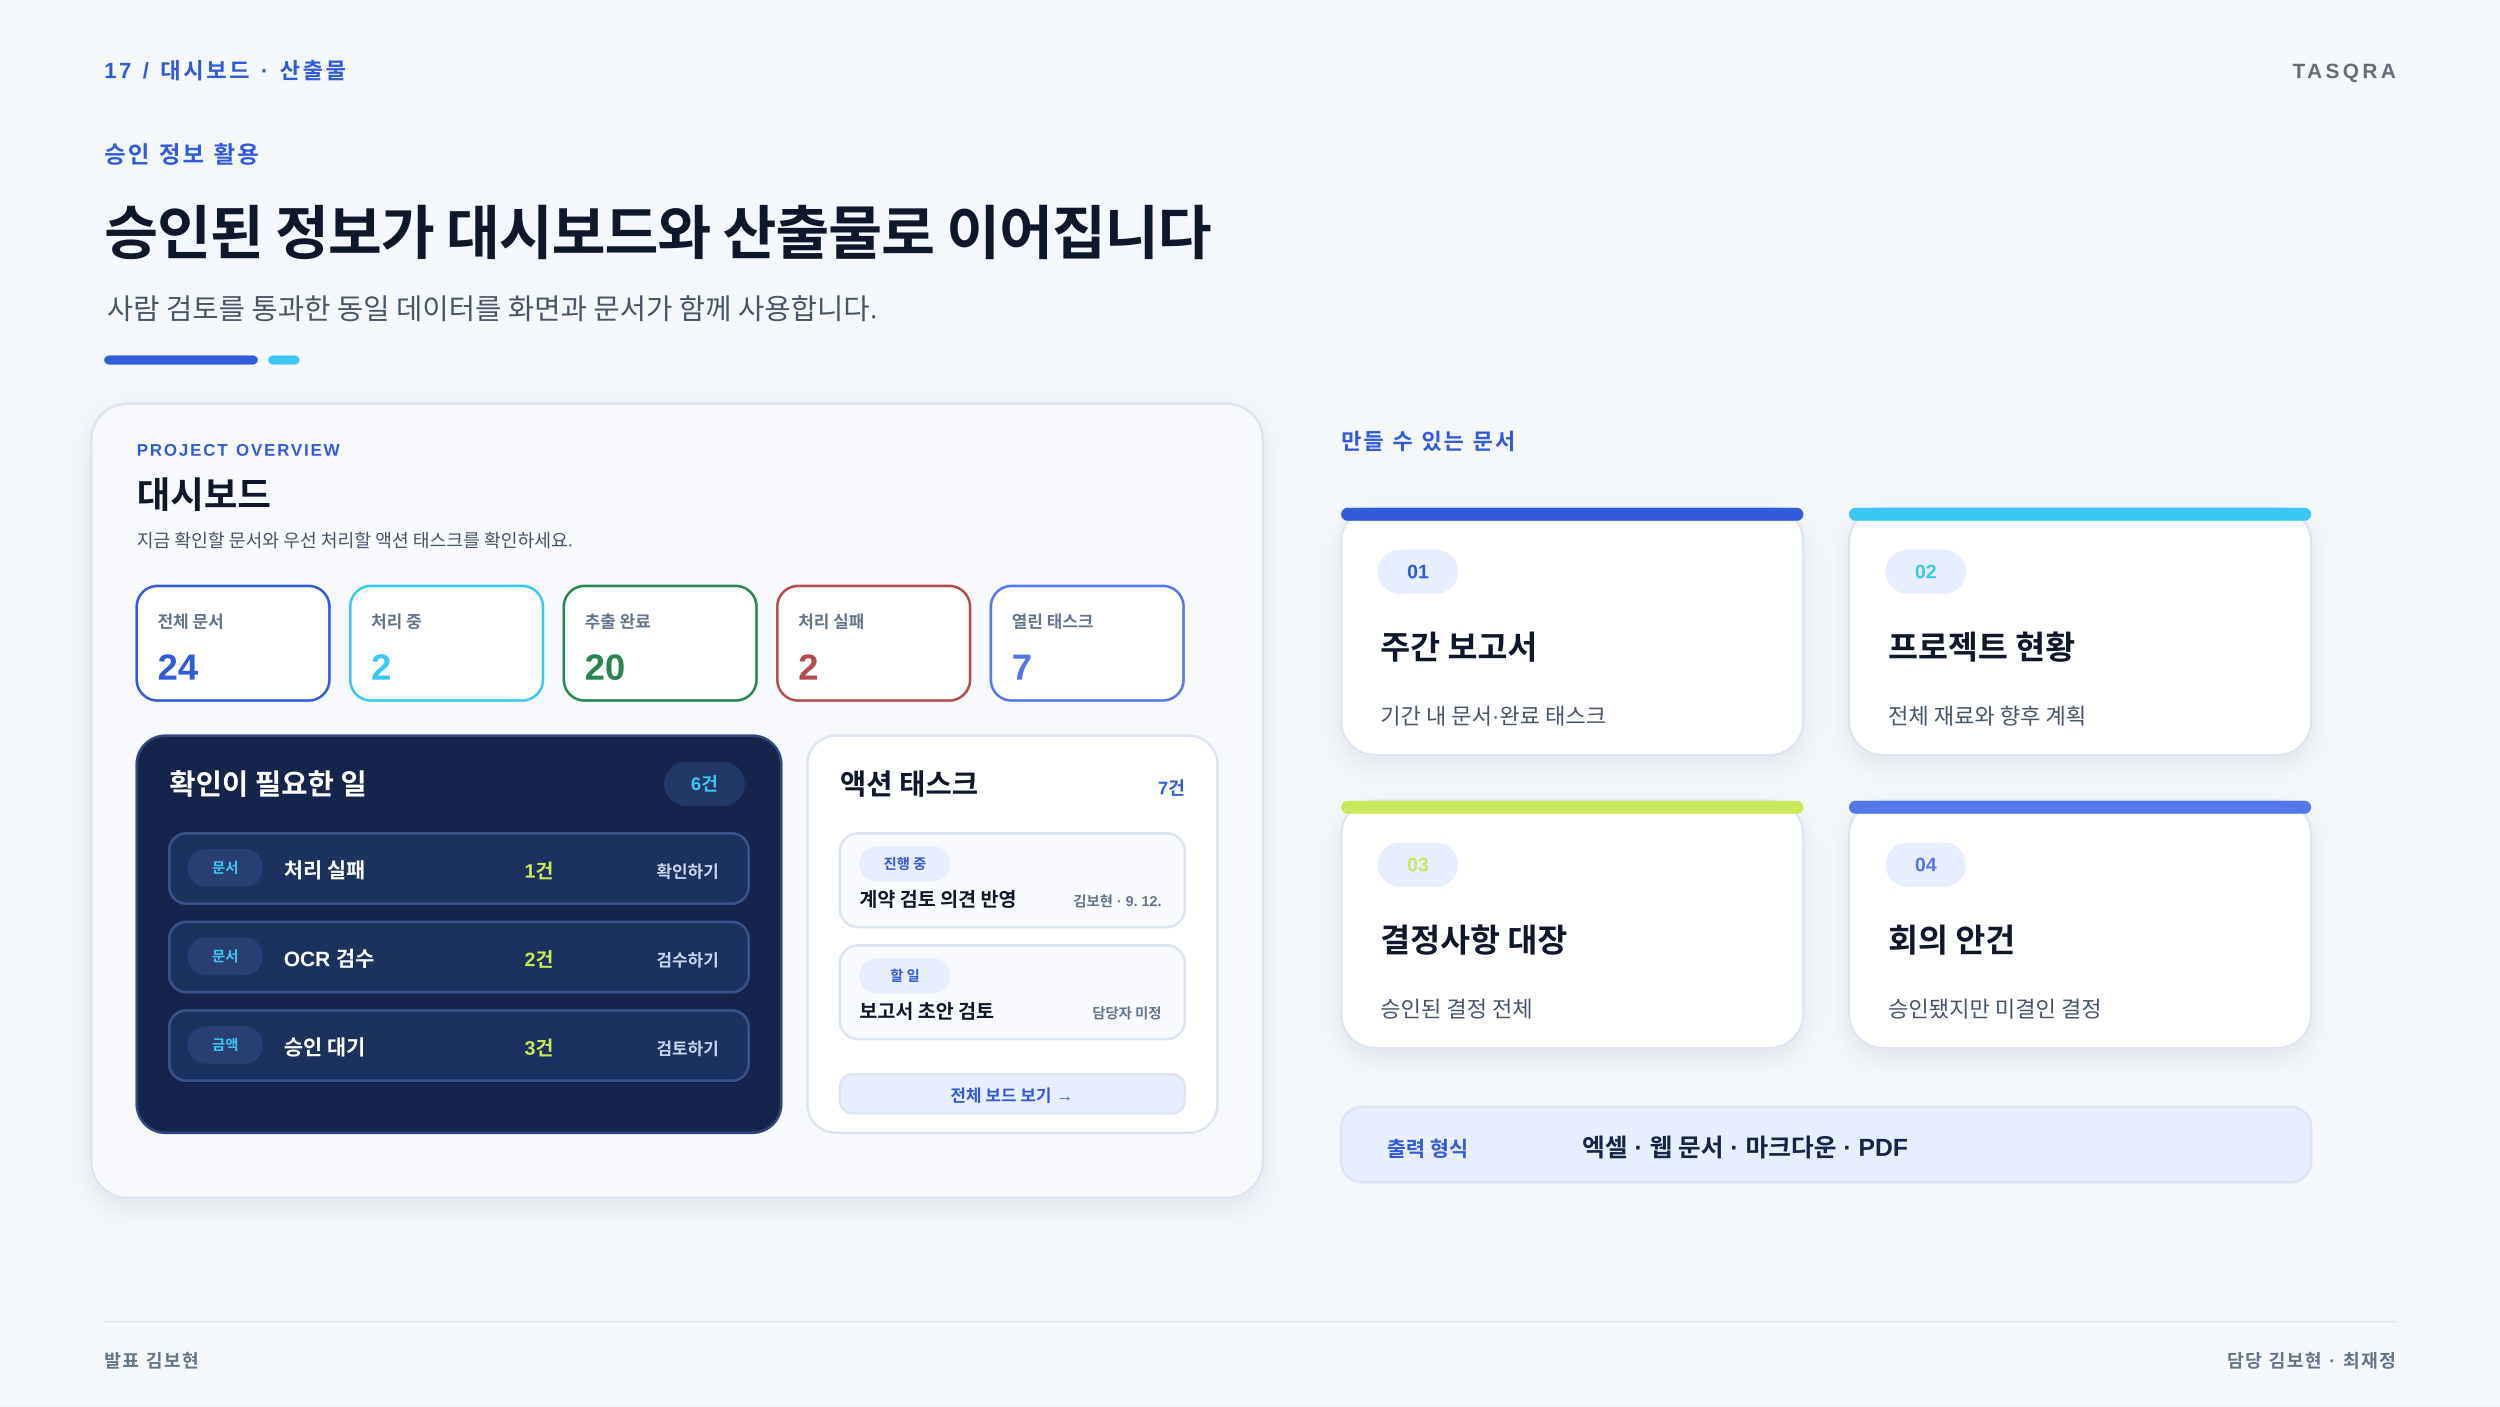
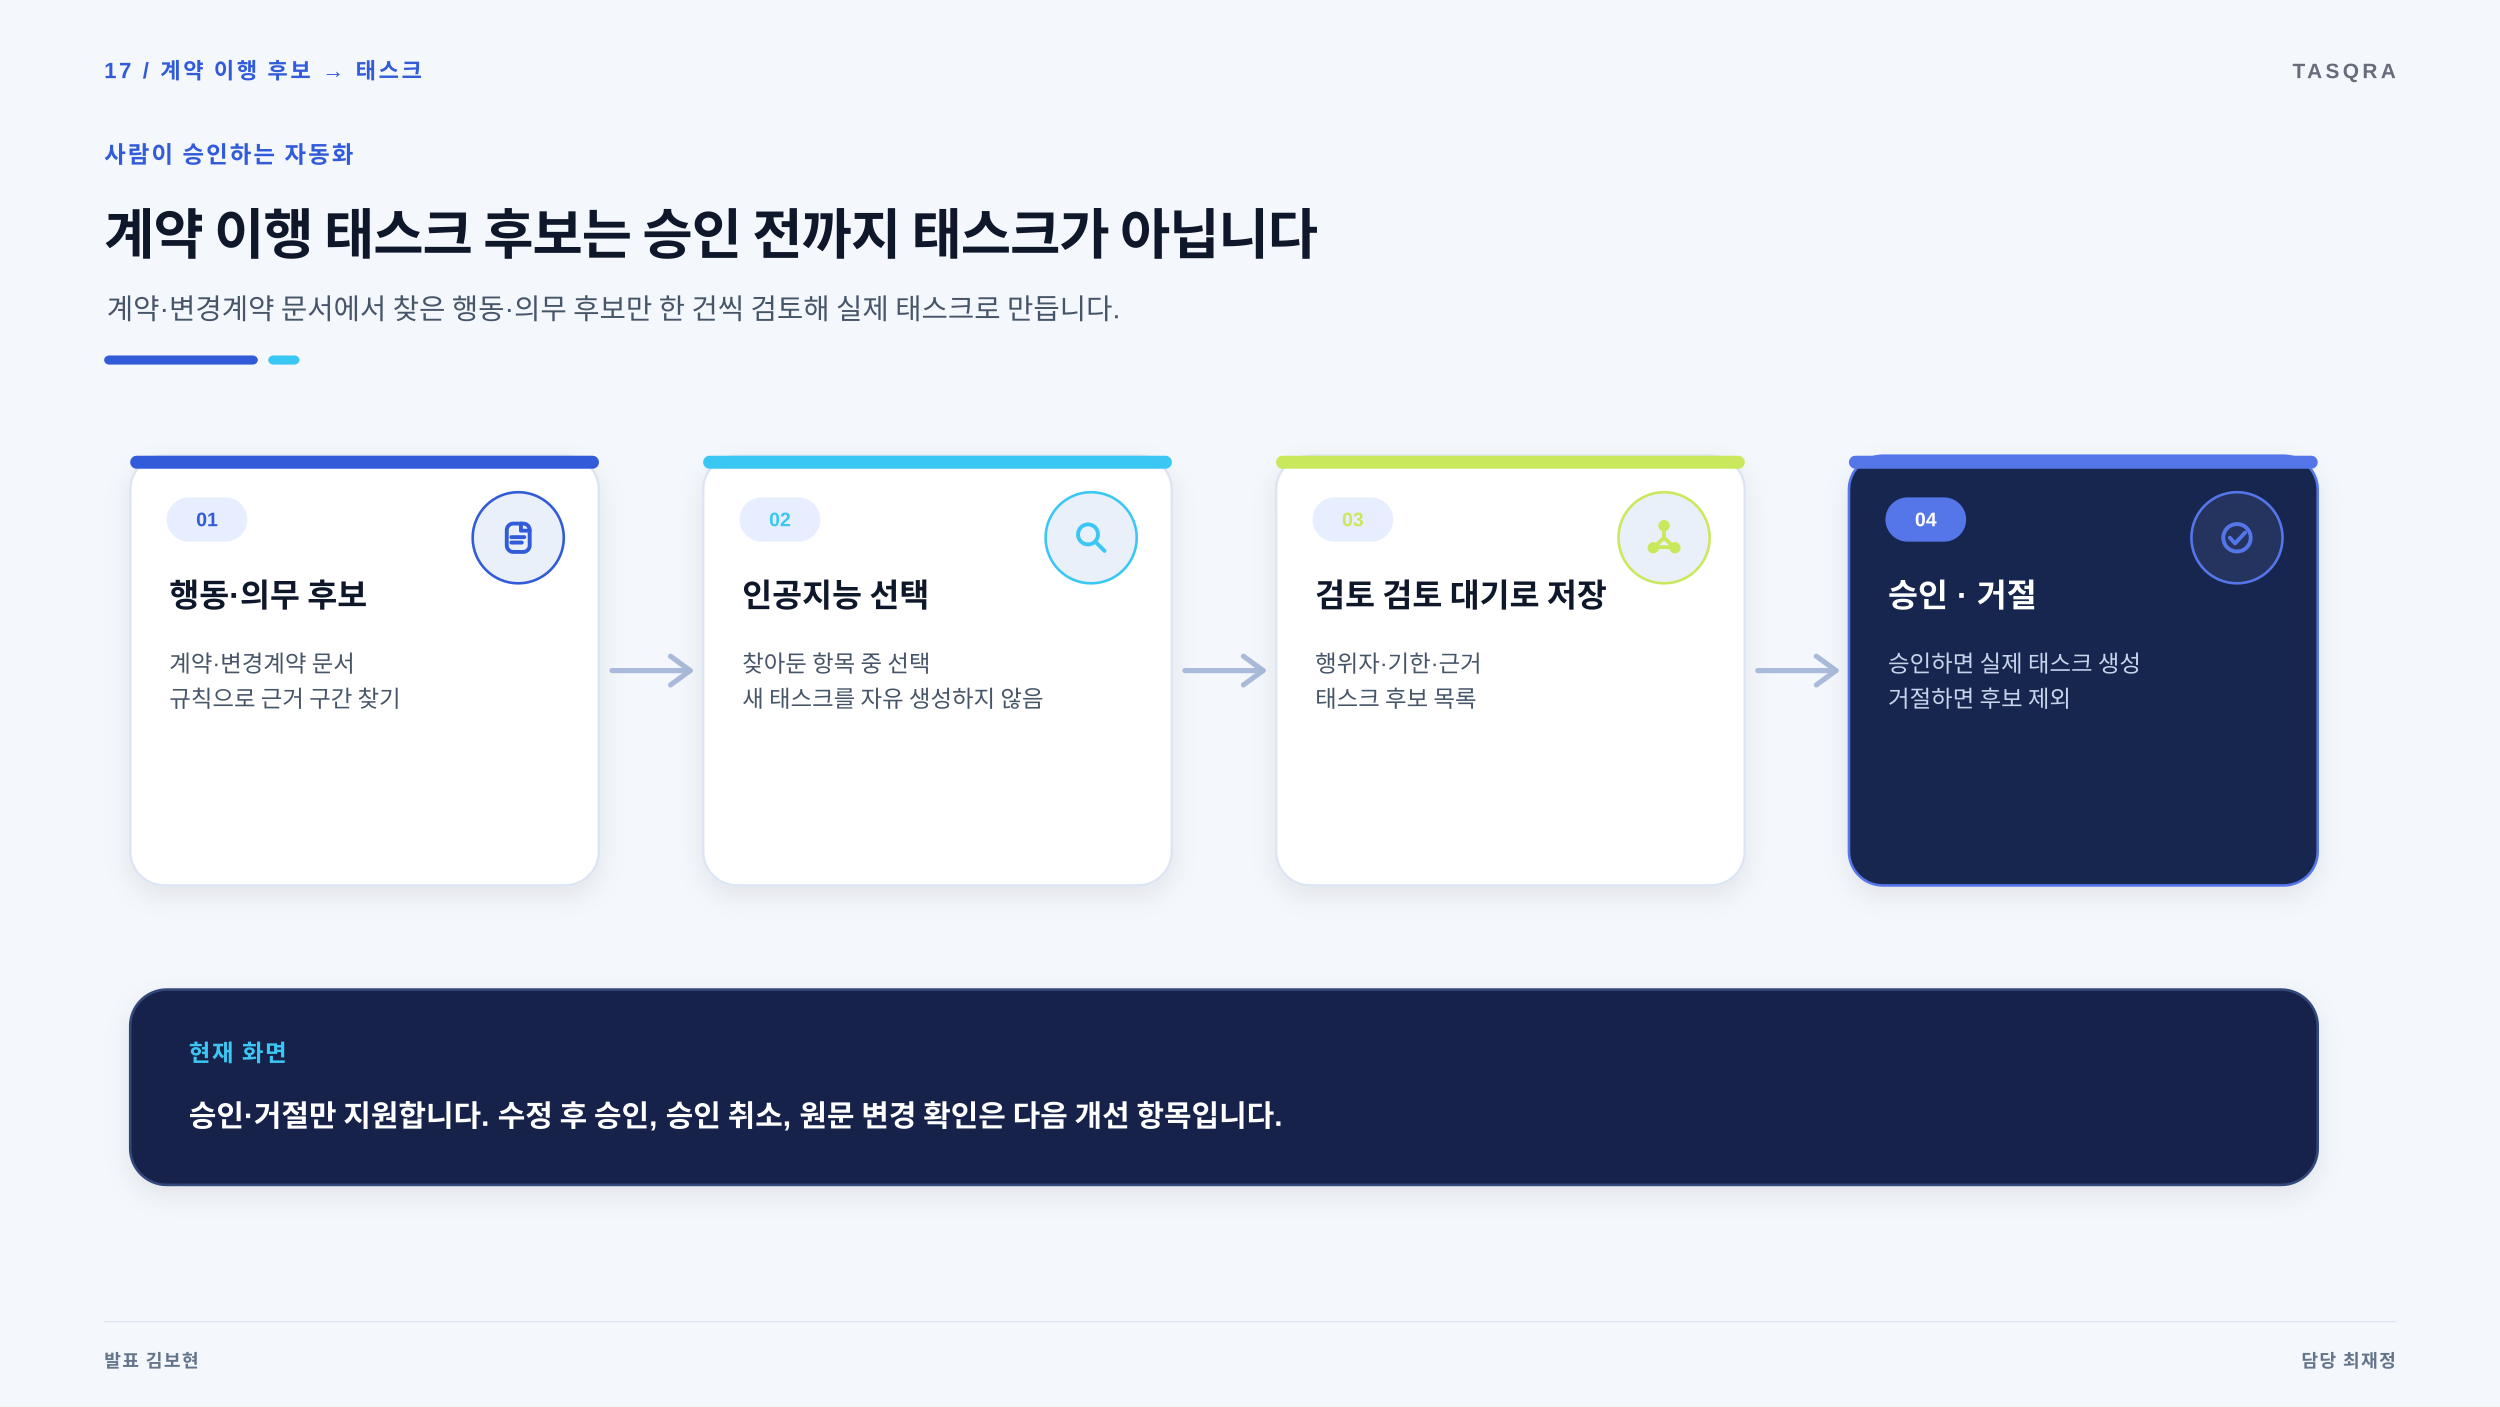
<svg xmlns="http://www.w3.org/2000/svg" width="1920" height="1080" viewBox="0 0 1920 1080">
  <defs>
    <style>@font-face{font-family:NotoKR;src:url("../../포트폴리오/NotoSansKR.ttf") format("truetype");} text{font-family:NotoKR,Arial,sans-serif;}</style>
    <filter id="shadow" x="-20%" y="-20%" width="140%" height="140%">
      <feDropShadow dx="0" dy="12" stdDeviation="16" flood-color="#0E162F" flood-opacity="0.11" />
    </filter>
    <filter id="softShadow" x="-20%" y="-20%" width="140%" height="140%">
      <feDropShadow dx="0" dy="7" stdDeviation="10" flood-color="#0E162F" flood-opacity="0.08" />
    </filter>
  </defs>
  <rect x="0" y="0" width="1920" height="1080" rx="0" fill="#F4F7FC" stroke="none" stroke-width="0" opacity="1" />
-   <text x="80" y="60" font-family="NotoKR, Arial, sans-serif" font-size="17" font-weight="800" font-style="normal" fill="#315BD8" text-anchor="start" letter-spacing="2" opacity="1">17  /  대시보드 · 산출물</text>
+   <text x="80" y="60" font-family="NotoKR, Arial, sans-serif" font-size="17" font-weight="800" font-style="normal" fill="#315BD8" text-anchor="start" letter-spacing="2" opacity="1">17  /  계약 이행 후보 → 태스크</text>
  <text x="1840" y="60" font-family="NotoKR, Arial, sans-serif" font-size="16" font-weight="800" font-style="normal" fill="#0F172A" text-anchor="end" letter-spacing="2.6" opacity="0.62">TASQRA</text>
  <line x1="80" y1="1015" x2="1840" y2="1015" stroke="#DCE5F1" stroke-width="1" stroke-linecap="round" opacity="1" />
  <text x="80" y="1050" font-family="NotoKR, Arial, sans-serif" font-size="14" font-weight="700" font-style="normal" fill="#64748B" text-anchor="start" letter-spacing="1" opacity="1">발표  김보현</text>
-   <text x="1840" y="1050" font-family="NotoKR, Arial, sans-serif" font-size="14" font-weight="700" font-style="normal" fill="#64748B" text-anchor="end" letter-spacing="1" opacity="1">담당  김보현 · 최재정</text>
-   <text x="80" y="125" font-family="NotoKR, Arial, sans-serif" font-size="18" font-weight="800" font-style="normal" fill="#315BD8" text-anchor="start" letter-spacing="1.6" opacity="1">승인 정보 활용</text>
-   <text x="80" y="195" font-family="NotoKR, Arial, sans-serif" font-size="45" font-weight="800" font-style="normal" fill="#0F172A" text-anchor="start" letter-spacing="-0.8" opacity="1">승인된 정보가 대시보드와 산출물로 이어집니다</text>
-   <text x="82" y="245" font-family="NotoKR, Arial, sans-serif" font-size="22" font-weight="500" font-style="normal" fill="#475569" text-anchor="start" letter-spacing="0" opacity="1">사람 검토를 통과한 동일 데이터를 화면과 문서가 함께 사용합니다.</text>
+   <text x="1840" y="1050" font-family="NotoKR, Arial, sans-serif" font-size="14" font-weight="700" font-style="normal" fill="#64748B" text-anchor="end" letter-spacing="1" opacity="1">담당  최재정</text>
+   <text x="80" y="125" font-family="NotoKR, Arial, sans-serif" font-size="18" font-weight="800" font-style="normal" fill="#315BD8" text-anchor="start" letter-spacing="1.6" opacity="1">사람이 승인하는 자동화</text>
+   <text x="80" y="195" font-family="NotoKR, Arial, sans-serif" font-size="42" font-weight="800" font-style="normal" fill="#0F172A" text-anchor="start" letter-spacing="-0.8" opacity="1">계약 이행 태스크 후보는 승인 전까지 태스크가 아닙니다</text>
+   <text x="82" y="245" font-family="NotoKR, Arial, sans-serif" font-size="22" font-weight="500" font-style="normal" fill="#475569" text-anchor="start" letter-spacing="0" opacity="1">계약·변경계약 문서에서 찾은 행동·의무 후보만 한 건씩 검토해 실제 태스크로 만듭니다.</text>
  <rect x="80" y="273" width="118" height="7" rx="4" fill="#315BD8" stroke="none" stroke-width="0" opacity="1" />
  <rect x="206" y="273" width="24" height="7" rx="4" fill="#3BC7F4" stroke="none" stroke-width="0" opacity="1" />
-   <rect x="70" y="310" width="900" height="610" rx="28" fill="#F7F9FD" stroke="#DCE5F1" stroke-width="2" opacity="1" filter="url(#softShadow)" />
-   <text x="105" y="350" font-family="NotoKR, Arial, sans-serif" font-size="13" font-weight="800" font-style="normal" fill="#315BD8" text-anchor="start" letter-spacing="1.4" opacity="1">PROJECT OVERVIEW</text>
-   <text x="105" y="390" font-family="NotoKR, Arial, sans-serif" font-size="28" font-weight="800" font-style="normal" fill="#0F172A" text-anchor="start" letter-spacing="0" opacity="1">대시보드</text>
-   <text x="105" y="420" font-family="NotoKR, Arial, sans-serif" font-size="14" font-weight="500" font-style="normal" fill="#475569" text-anchor="start" letter-spacing="0" opacity="1">지금 확인할 문서와 우선 처리할 액션 태스크를 확인하세요.</text>
-   <rect x="105" y="450" width="148" height="88" rx="16" fill="#FFFFFF" stroke="#315BD8" stroke-width="2" opacity="1" />
-   <text x="121" y="482" font-family="NotoKR, Arial, sans-serif" font-size="13" font-weight="700" font-style="normal" fill="#64748B" text-anchor="start" letter-spacing="0" opacity="1">전체 문서</text>
-   <text x="121" y="522" font-family="NotoKR, Arial, sans-serif" font-size="28" font-weight="800" font-style="normal" fill="#315BD8" text-anchor="start" letter-spacing="0" opacity="1">24</text>
-   <rect x="269" y="450" width="148" height="88" rx="16" fill="#FFFFFF" stroke="#3BC7F4" stroke-width="2" opacity="1" />
-   <text x="285" y="482" font-family="NotoKR, Arial, sans-serif" font-size="13" font-weight="700" font-style="normal" fill="#64748B" text-anchor="start" letter-spacing="0" opacity="1">처리 중</text>
-   <text x="285" y="522" font-family="NotoKR, Arial, sans-serif" font-size="28" font-weight="800" font-style="normal" fill="#3BC7F4" text-anchor="start" letter-spacing="0" opacity="1">2</text>
-   <rect x="433" y="450" width="148" height="88" rx="16" fill="#FFFFFF" stroke="#298451" stroke-width="2" opacity="1" />
-   <text x="449" y="482" font-family="NotoKR, Arial, sans-serif" font-size="13" font-weight="700" font-style="normal" fill="#64748B" text-anchor="start" letter-spacing="0" opacity="1">추출 완료</text>
-   <text x="449" y="522" font-family="NotoKR, Arial, sans-serif" font-size="28" font-weight="800" font-style="normal" fill="#298451" text-anchor="start" letter-spacing="0" opacity="1">20</text>
-   <rect x="597" y="450" width="148" height="88" rx="16" fill="#FFFFFF" stroke="#B34C4C" stroke-width="2" opacity="1" />
-   <text x="613" y="482" font-family="NotoKR, Arial, sans-serif" font-size="13" font-weight="700" font-style="normal" fill="#64748B" text-anchor="start" letter-spacing="0" opacity="1">처리 실패</text>
-   <text x="613" y="522" font-family="NotoKR, Arial, sans-serif" font-size="28" font-weight="800" font-style="normal" fill="#B34C4C" text-anchor="start" letter-spacing="0" opacity="1">2</text>
-   <rect x="761" y="450" width="148" height="88" rx="16" fill="#FFFFFF" stroke="#5576E8" stroke-width="2" opacity="1" />
-   <text x="777" y="482" font-family="NotoKR, Arial, sans-serif" font-size="13" font-weight="700" font-style="normal" fill="#64748B" text-anchor="start" letter-spacing="0" opacity="1">열린 태스크</text>
-   <text x="777" y="522" font-family="NotoKR, Arial, sans-serif" font-size="28" font-weight="800" font-style="normal" fill="#5576E8" text-anchor="start" letter-spacing="0" opacity="1">7</text>
-   <rect x="105" y="565" width="495" height="305" rx="22" fill="#16234A" stroke="#31477A" stroke-width="2" opacity="1" />
-   <text x="130" y="610" font-family="NotoKR, Arial, sans-serif" font-size="22" font-weight="800" font-style="normal" fill="#FFFFFF" text-anchor="start" letter-spacing="0" opacity="1">확인이 필요한 일</text>
-   <rect x="510" y="585" width="62" height="34" rx="17.0" fill="#243866" stroke="none" stroke-width="0" opacity="1" />
-   <text x="541.0" y="606.76" font-family="NotoKR, Arial, sans-serif" font-size="14" font-weight="700" font-style="normal" fill="#3BC7F4" text-anchor="middle" letter-spacing="0" opacity="1">6건</text>
-   <rect x="130" y="640" width="445" height="54" rx="13" fill="#1D315F" stroke="#3A5289" stroke-width="2" opacity="1" />
-   <rect x="144" y="652" width="58" height="29" rx="14.5" fill="#293F73" stroke="none" stroke-width="0" opacity="1" />
-   <text x="173.0" y="670.24" font-family="NotoKR, Arial, sans-serif" font-size="11" font-weight="700" font-style="normal" fill="#3BC7F4" text-anchor="middle" letter-spacing="0" opacity="1">문서</text>
-   <text x="218" y="674" font-family="NotoKR, Arial, sans-serif" font-size="16" font-weight="800" font-style="normal" fill="#FFFFFF" text-anchor="start" letter-spacing="0" opacity="1">처리 실패</text>
-   <text x="425" y="674" font-family="NotoKR, Arial, sans-serif" font-size="15" font-weight="800" font-style="normal" fill="#C9E85B" text-anchor="end" letter-spacing="0" opacity="1">1건</text>
-   <text x="552" y="674" font-family="NotoKR, Arial, sans-serif" font-size="13" font-weight="700" font-style="normal" fill="#C8D4EC" text-anchor="end" letter-spacing="0" opacity="1">확인하기</text>
-   <rect x="130" y="708" width="445" height="54" rx="13" fill="#1D315F" stroke="#3A5289" stroke-width="2" opacity="1" />
-   <rect x="144" y="720" width="58" height="29" rx="14.5" fill="#293F73" stroke="none" stroke-width="0" opacity="1" />
-   <text x="173.0" y="738.24" font-family="NotoKR, Arial, sans-serif" font-size="11" font-weight="700" font-style="normal" fill="#3BC7F4" text-anchor="middle" letter-spacing="0" opacity="1">문서</text>
-   <text x="218" y="742" font-family="NotoKR, Arial, sans-serif" font-size="16" font-weight="800" font-style="normal" fill="#FFFFFF" text-anchor="start" letter-spacing="0" opacity="1">OCR 검수</text>
-   <text x="425" y="742" font-family="NotoKR, Arial, sans-serif" font-size="15" font-weight="800" font-style="normal" fill="#C9E85B" text-anchor="end" letter-spacing="0" opacity="1">2건</text>
-   <text x="552" y="742" font-family="NotoKR, Arial, sans-serif" font-size="13" font-weight="700" font-style="normal" fill="#C8D4EC" text-anchor="end" letter-spacing="0" opacity="1">검수하기</text>
-   <rect x="130" y="776" width="445" height="54" rx="13" fill="#1D315F" stroke="#3A5289" stroke-width="2" opacity="1" />
-   <rect x="144" y="788" width="58" height="29" rx="14.5" fill="#293F73" stroke="none" stroke-width="0" opacity="1" />
-   <text x="173.0" y="806.24" font-family="NotoKR, Arial, sans-serif" font-size="11" font-weight="700" font-style="normal" fill="#3BC7F4" text-anchor="middle" letter-spacing="0" opacity="1">금액</text>
-   <text x="218" y="810" font-family="NotoKR, Arial, sans-serif" font-size="16" font-weight="800" font-style="normal" fill="#FFFFFF" text-anchor="start" letter-spacing="0" opacity="1">승인 대기</text>
-   <text x="425" y="810" font-family="NotoKR, Arial, sans-serif" font-size="15" font-weight="800" font-style="normal" fill="#C9E85B" text-anchor="end" letter-spacing="0" opacity="1">3건</text>
-   <text x="552" y="810" font-family="NotoKR, Arial, sans-serif" font-size="13" font-weight="700" font-style="normal" fill="#C8D4EC" text-anchor="end" letter-spacing="0" opacity="1">검토하기</text>
-   <rect x="620" y="565" width="315" height="305" rx="22" fill="#FFFFFF" stroke="#DCE5F1" stroke-width="2" opacity="1" />
-   <text x="645" y="610" font-family="NotoKR, Arial, sans-serif" font-size="22" font-weight="800" font-style="normal" fill="#0F172A" text-anchor="start" letter-spacing="0" opacity="1">액션 태스크</text>
-   <text x="910" y="610" font-family="NotoKR, Arial, sans-serif" font-size="14" font-weight="800" font-style="normal" fill="#315BD8" text-anchor="end" letter-spacing="0" opacity="1">7건</text>
-   <rect x="645" y="640" width="265" height="72" rx="14" fill="#F8FAFD" stroke="#DCE5F1" stroke-width="2" opacity="1" />
-   <rect x="660" y="650" width="70" height="27" rx="13.5" fill="#E7EEFF" stroke="none" stroke-width="0" opacity="1" />
-   <text x="695.0" y="667.24" font-family="NotoKR, Arial, sans-serif" font-size="11" font-weight="700" font-style="normal" fill="#315BD8" text-anchor="middle" letter-spacing="0" opacity="1">진행 중</text>
-   <text x="660" y="696" font-family="NotoKR, Arial, sans-serif" font-size="15" font-weight="800" font-style="normal" fill="#0F172A" text-anchor="start" letter-spacing="0" opacity="1">계약 검토 의견 반영</text>
-   <text x="892" y="696" font-family="NotoKR, Arial, sans-serif" font-size="11" font-weight="600" font-style="normal" fill="#64748B" text-anchor="end" letter-spacing="0" opacity="1">김보현 · 9. 12.</text>
-   <rect x="645" y="726" width="265" height="72" rx="14" fill="#F8FAFD" stroke="#DCE5F1" stroke-width="2" opacity="1" />
-   <rect x="660" y="736" width="70" height="27" rx="13.5" fill="#E7EEFF" stroke="none" stroke-width="0" opacity="1" />
-   <text x="695.0" y="753.24" font-family="NotoKR, Arial, sans-serif" font-size="11" font-weight="700" font-style="normal" fill="#315BD8" text-anchor="middle" letter-spacing="0" opacity="1">할 일</text>
-   <text x="660" y="782" font-family="NotoKR, Arial, sans-serif" font-size="15" font-weight="800" font-style="normal" fill="#0F172A" text-anchor="start" letter-spacing="0" opacity="1">보고서 초안 검토</text>
-   <text x="892" y="782" font-family="NotoKR, Arial, sans-serif" font-size="11" font-weight="600" font-style="normal" fill="#64748B" text-anchor="end" letter-spacing="0" opacity="1">담당자 미정</text>
-   <rect x="645" y="825" width="265" height="30" rx="10" fill="#E7EEFF" stroke="#DCE5F1" stroke-width="2" opacity="1" />
-   <text x="777" y="846" font-family="NotoKR, Arial, sans-serif" font-size="13" font-weight="800" font-style="normal" fill="#315BD8" text-anchor="middle" letter-spacing="0" opacity="1">전체 보드 보기  →</text>
-   <text x="1030" y="345" font-family="NotoKR, Arial, sans-serif" font-size="17" font-weight="800" font-style="normal" fill="#315BD8" text-anchor="start" letter-spacing="1.4" opacity="1">만들 수 있는 문서</text>
-   <rect x="1030" y="390" width="355" height="190" rx="26" fill="#FFFFFF" stroke="#DCE5F1" stroke-width="2" opacity="1" filter="url(#softShadow)" />
-   <rect x="1030" y="390" width="355" height="10" rx="5" fill="#315BD8" stroke="none" stroke-width="0" opacity="1" />
-   <rect x="1058" y="422" width="62" height="34" rx="17.0" fill="#E7EEFF" stroke="none" stroke-width="0" opacity="1" />
-   <text x="1089.0" y="444.1" font-family="NotoKR, Arial, sans-serif" font-size="15" font-weight="700" font-style="normal" fill="#315BD8" text-anchor="middle" letter-spacing="0" opacity="1">01</text>
-   <text x="1060" y="506" font-family="NotoKR, Arial, sans-serif" font-size="25" font-weight="800" font-style="normal" fill="#0F172A" text-anchor="start" letter-spacing="0" opacity="1">주간 보고서</text>
-   <text x="1060" y="556" font-family="NotoKR, Arial, sans-serif" font-size="17" font-weight="500" fill="#475569" text-anchor="start">
-     <tspan x="1060" dy="0">기간 내 문서·완료 태스크</tspan>
+   <rect x="100" y="350" width="360" height="330" rx="26" fill="#FFFFFF" stroke="#DCE5F1" stroke-width="2" opacity="1" filter="url(#softShadow)" />
+   <rect x="100" y="350" width="360" height="10" rx="5" fill="#315BD8" stroke="none" stroke-width="0" opacity="1" />
+   <rect x="128" y="382" width="62" height="34" rx="17.0" fill="#E7EEFF" stroke="none" stroke-width="0" opacity="1" />
+   <text x="159.0" y="404.1" font-family="NotoKR, Arial, sans-serif" font-size="15" font-weight="700" font-style="normal" fill="#315BD8" text-anchor="middle" letter-spacing="0" opacity="1">01</text>
+   <circle cx="398" cy="413" r="35" fill="#EAF0FA" stroke="#315BD8" stroke-width="2" opacity="1" />
+   <g fill="none" stroke="#315BD8" stroke-width="3" stroke-linecap="round" stroke-linejoin="round">
+     <rect x="389.2" y="402.12" width="17.6" height="21.76" rx="5" />
+     <path d="M 400.08 402.12 v 5.44 h 6.72" />
+     <line x1="392.72" y1="412.52" x2="402.64" y2="412.52" />
+     <line x1="392.72" y1="416.68" x2="400.72" y2="416.68" />
+   </g>
+   <text x="130" y="466" font-family="NotoKR, Arial, sans-serif" font-size="25" font-weight="800" font-style="normal" fill="#0F172A" text-anchor="start" letter-spacing="0" opacity="1">행동·의무 후보</text>
+   <text x="130" y="516" font-family="NotoKR, Arial, sans-serif" font-size="18" font-weight="500" fill="#475569" text-anchor="start">
+     <tspan x="130" dy="0">계약·변경계약 문서</tspan>
+     <tspan x="130" dy="27.0">규칙으로 근거 구간 찾기</tspan>
  </text>
-   <rect x="1420" y="390" width="355" height="190" rx="26" fill="#FFFFFF" stroke="#DCE5F1" stroke-width="2" opacity="1" filter="url(#softShadow)" />
-   <rect x="1420" y="390" width="355" height="10" rx="5" fill="#3BC7F4" stroke="none" stroke-width="0" opacity="1" />
-   <rect x="1448" y="422" width="62" height="34" rx="17.0" fill="#E7EEFF" stroke="none" stroke-width="0" opacity="1" />
-   <text x="1479.0" y="444.1" font-family="NotoKR, Arial, sans-serif" font-size="15" font-weight="700" font-style="normal" fill="#3BC7F4" text-anchor="middle" letter-spacing="0" opacity="1">02</text>
-   <text x="1450" y="506" font-family="NotoKR, Arial, sans-serif" font-size="25" font-weight="800" font-style="normal" fill="#0F172A" text-anchor="start" letter-spacing="0" opacity="1">프로젝트 현황</text>
-   <text x="1450" y="556" font-family="NotoKR, Arial, sans-serif" font-size="17" font-weight="500" fill="#475569" text-anchor="start">
-     <tspan x="1450" dy="0">전체 재료와 향후 계획</tspan>
+   <line x1="470" y1="515" x2="530" y2="515" stroke="#A9BADA" stroke-width="4" stroke-linecap="round" opacity="1" />
+   <path d="M 515 504 L 530 515 L 515 526" fill="none" stroke="#A9BADA" stroke-width="4" stroke-linecap="round" stroke-linejoin="round" />
+   <rect x="540" y="350" width="360" height="330" rx="26" fill="#FFFFFF" stroke="#DCE5F1" stroke-width="2" opacity="1" filter="url(#softShadow)" />
+   <rect x="540" y="350" width="360" height="10" rx="5" fill="#3BC7F4" stroke="none" stroke-width="0" opacity="1" />
+   <rect x="568" y="382" width="62" height="34" rx="17.0" fill="#E7EEFF" stroke="none" stroke-width="0" opacity="1" />
+   <text x="599.0" y="404.1" font-family="NotoKR, Arial, sans-serif" font-size="15" font-weight="700" font-style="normal" fill="#3BC7F4" text-anchor="middle" letter-spacing="0" opacity="1">02</text>
+   <circle cx="838" cy="413" r="35" fill="#EAF0FA" stroke="#3BC7F4" stroke-width="2" opacity="1" />
+   <g fill="none" stroke="#3BC7F4" stroke-width="3" stroke-linecap="round">
+     <circle cx="835.6" cy="410.44" r="7.68" />
+     <line x1="841.2" y1="416.04" x2="848.24" y2="423.08" />
+   </g>
+   <text x="570" y="466" font-family="NotoKR, Arial, sans-serif" font-size="25" font-weight="800" font-style="normal" fill="#0F172A" text-anchor="start" letter-spacing="0" opacity="1">인공지능 선택</text>
+   <text x="570" y="516" font-family="NotoKR, Arial, sans-serif" font-size="18" font-weight="500" fill="#475569" text-anchor="start">
+     <tspan x="570" dy="0">찾아둔 항목 중 선택</tspan>
+     <tspan x="570" dy="27.0">새 태스크를 자유 생성하지 않음</tspan>
  </text>
-   <rect x="1030" y="615" width="355" height="190" rx="26" fill="#FFFFFF" stroke="#DCE5F1" stroke-width="2" opacity="1" filter="url(#softShadow)" />
-   <rect x="1030" y="615" width="355" height="10" rx="5" fill="#C9E85B" stroke="none" stroke-width="0" opacity="1" />
-   <rect x="1058" y="647" width="62" height="34" rx="17.0" fill="#E7EEFF" stroke="none" stroke-width="0" opacity="1" />
-   <text x="1089.0" y="669.1" font-family="NotoKR, Arial, sans-serif" font-size="15" font-weight="700" font-style="normal" fill="#C9E85B" text-anchor="middle" letter-spacing="0" opacity="1">03</text>
-   <text x="1060" y="731" font-family="NotoKR, Arial, sans-serif" font-size="25" font-weight="800" font-style="normal" fill="#0F172A" text-anchor="start" letter-spacing="0" opacity="1">결정사항 대장</text>
-   <text x="1060" y="781" font-family="NotoKR, Arial, sans-serif" font-size="17" font-weight="500" fill="#475569" text-anchor="start">
-     <tspan x="1060" dy="0">승인된 결정 전체</tspan>
+   <line x1="910" y1="515" x2="970" y2="515" stroke="#A9BADA" stroke-width="4" stroke-linecap="round" opacity="1" />
+   <path d="M 955 504 L 970 515 L 955 526" fill="none" stroke="#A9BADA" stroke-width="4" stroke-linecap="round" stroke-linejoin="round" />
+   <rect x="980" y="350" width="360" height="330" rx="26" fill="#FFFFFF" stroke="#DCE5F1" stroke-width="2" opacity="1" filter="url(#softShadow)" />
+   <rect x="980" y="350" width="360" height="10" rx="5" fill="#C9E85B" stroke="none" stroke-width="0" opacity="1" />
+   <rect x="1008" y="382" width="62" height="34" rx="17.0" fill="#E7EEFF" stroke="none" stroke-width="0" opacity="1" />
+   <text x="1039.0" y="404.1" font-family="NotoKR, Arial, sans-serif" font-size="15" font-weight="700" font-style="normal" fill="#C9E85B" text-anchor="middle" letter-spacing="0" opacity="1">03</text>
+   <circle cx="1278" cy="413" r="35" fill="#EAF0FA" stroke="#C9E85B" stroke-width="2" opacity="1" />
+   <g fill="none" stroke="#C9E85B" stroke-width="3" stroke-linecap="round">
+     <line x1="1278" y1="404.68" x2="1278" y2="413" />
+     <line x1="1270.32" y1="420.2" x2="1285.68" y2="420.2" />
+     <line x1="1270.32" y1="420.2" x2="1278" y2="413" />
+     <line x1="1285.68" y1="420.2" x2="1278" y2="413" />
+     <circle cx="1278" cy="403.72" r="2.88" fill="#C9E85B" />
+     <circle cx="1269.68" cy="420.68" r="2.88" fill="#C9E85B" />
+     <circle cx="1286.32" cy="420.68" r="2.88" fill="#C9E85B" />
+   </g>
+   <text x="1010" y="466" font-family="NotoKR, Arial, sans-serif" font-size="25" font-weight="800" font-style="normal" fill="#0F172A" text-anchor="start" letter-spacing="0" opacity="1">검토 검토 대기로 저장</text>
+   <text x="1010" y="516" font-family="NotoKR, Arial, sans-serif" font-size="18" font-weight="500" fill="#475569" text-anchor="start">
+     <tspan x="1010" dy="0">행위자·기한·근거</tspan>
+     <tspan x="1010" dy="27.0">태스크 후보 목록</tspan>
  </text>
-   <rect x="1420" y="615" width="355" height="190" rx="26" fill="#FFFFFF" stroke="#DCE5F1" stroke-width="2" opacity="1" filter="url(#softShadow)" />
-   <rect x="1420" y="615" width="355" height="10" rx="5" fill="#5576E8" stroke="none" stroke-width="0" opacity="1" />
-   <rect x="1448" y="647" width="62" height="34" rx="17.0" fill="#E7EEFF" stroke="none" stroke-width="0" opacity="1" />
-   <text x="1479.0" y="669.1" font-family="NotoKR, Arial, sans-serif" font-size="15" font-weight="700" font-style="normal" fill="#5576E8" text-anchor="middle" letter-spacing="0" opacity="1">04</text>
-   <text x="1450" y="731" font-family="NotoKR, Arial, sans-serif" font-size="25" font-weight="800" font-style="normal" fill="#0F172A" text-anchor="start" letter-spacing="0" opacity="1">회의 안건</text>
-   <text x="1450" y="781" font-family="NotoKR, Arial, sans-serif" font-size="17" font-weight="500" fill="#475569" text-anchor="start">
-     <tspan x="1450" dy="0">승인됐지만 미결인 결정</tspan>
+   <line x1="1350" y1="515" x2="1410" y2="515" stroke="#A9BADA" stroke-width="4" stroke-linecap="round" opacity="1" />
+   <path d="M 1395 504 L 1410 515 L 1395 526" fill="none" stroke="#A9BADA" stroke-width="4" stroke-linecap="round" stroke-linejoin="round" />
+   <rect x="1420" y="350" width="360" height="330" rx="26" fill="#17264F" stroke="#5576E8" stroke-width="2" opacity="1" filter="url(#softShadow)" />
+   <rect x="1420" y="350" width="360" height="10" rx="5" fill="#5576E8" stroke="none" stroke-width="0" opacity="1" />
+   <rect x="1448" y="382" width="62" height="34" rx="17.0" fill="#5576E8" stroke="none" stroke-width="0" opacity="1" />
+   <text x="1479.0" y="404.1" font-family="NotoKR, Arial, sans-serif" font-size="15" font-weight="700" font-style="normal" fill="#FFFFFF" text-anchor="middle" letter-spacing="0" opacity="1">04</text>
+   <circle cx="1718" cy="413" r="35" fill="#24345F" stroke="#5576E8" stroke-width="2" opacity="1" />
+   <g fill="none" stroke="#5576E8" stroke-width="3" stroke-linecap="round" stroke-linejoin="round">
+     <circle cx="1718" cy="413" r="10.56" />
+     <path d="M 1712.56 413 l 4.0 4.32 l 7.68 -8.32" />
+   </g>
+   <text x="1450" y="466" font-family="NotoKR, Arial, sans-serif" font-size="25" font-weight="800" font-style="normal" fill="#FFFFFF" text-anchor="start" letter-spacing="0" opacity="1">승인 · 거절</text>
+   <text x="1450" y="516" font-family="NotoKR, Arial, sans-serif" font-size="18" font-weight="500" fill="#C8D4EC" text-anchor="start">
+     <tspan x="1450" dy="0">승인하면 실제 태스크 생성</tspan>
+     <tspan x="1450" dy="27.0">거절하면 후보 제외</tspan>
  </text>
-   <rect x="1030" y="850" width="745" height="58" rx="16" fill="#E7EEFF" stroke="#DCE5F1" stroke-width="2" opacity="1" />
-   <text x="1065" y="888" font-family="NotoKR, Arial, sans-serif" font-size="16" font-weight="800" font-style="normal" fill="#315BD8" text-anchor="start" letter-spacing="0" opacity="1">출력 형식</text>
-   <text x="1215" y="888" font-family="NotoKR, Arial, sans-serif" font-size="19" font-weight="800" font-style="normal" fill="#16234A" text-anchor="start" letter-spacing="0" opacity="1">엑셀 · 웹 문서 · 마크다운 · PDF</text>
+   <rect x="100" y="760" width="1680" height="150" rx="28" fill="#16234A" stroke="#31477A" stroke-width="2" opacity="1" filter="url(#softShadow)" />
+   <text x="145" y="815" font-family="NotoKR, Arial, sans-serif" font-size="18" font-weight="800" font-style="normal" fill="#3BC7F4" text-anchor="start" letter-spacing="1.2" opacity="1">현재 화면</text>
+   <text x="145" y="865" font-family="NotoKR, Arial, sans-serif" font-size="23" font-weight="700" font-style="normal" fill="#FFFFFF" text-anchor="start" letter-spacing="0" opacity="1">승인·거절만 지원합니다. 수정 후 승인, 승인 취소, 원문 변경 확인은 다음 개선 항목입니다.</text>
</svg>
